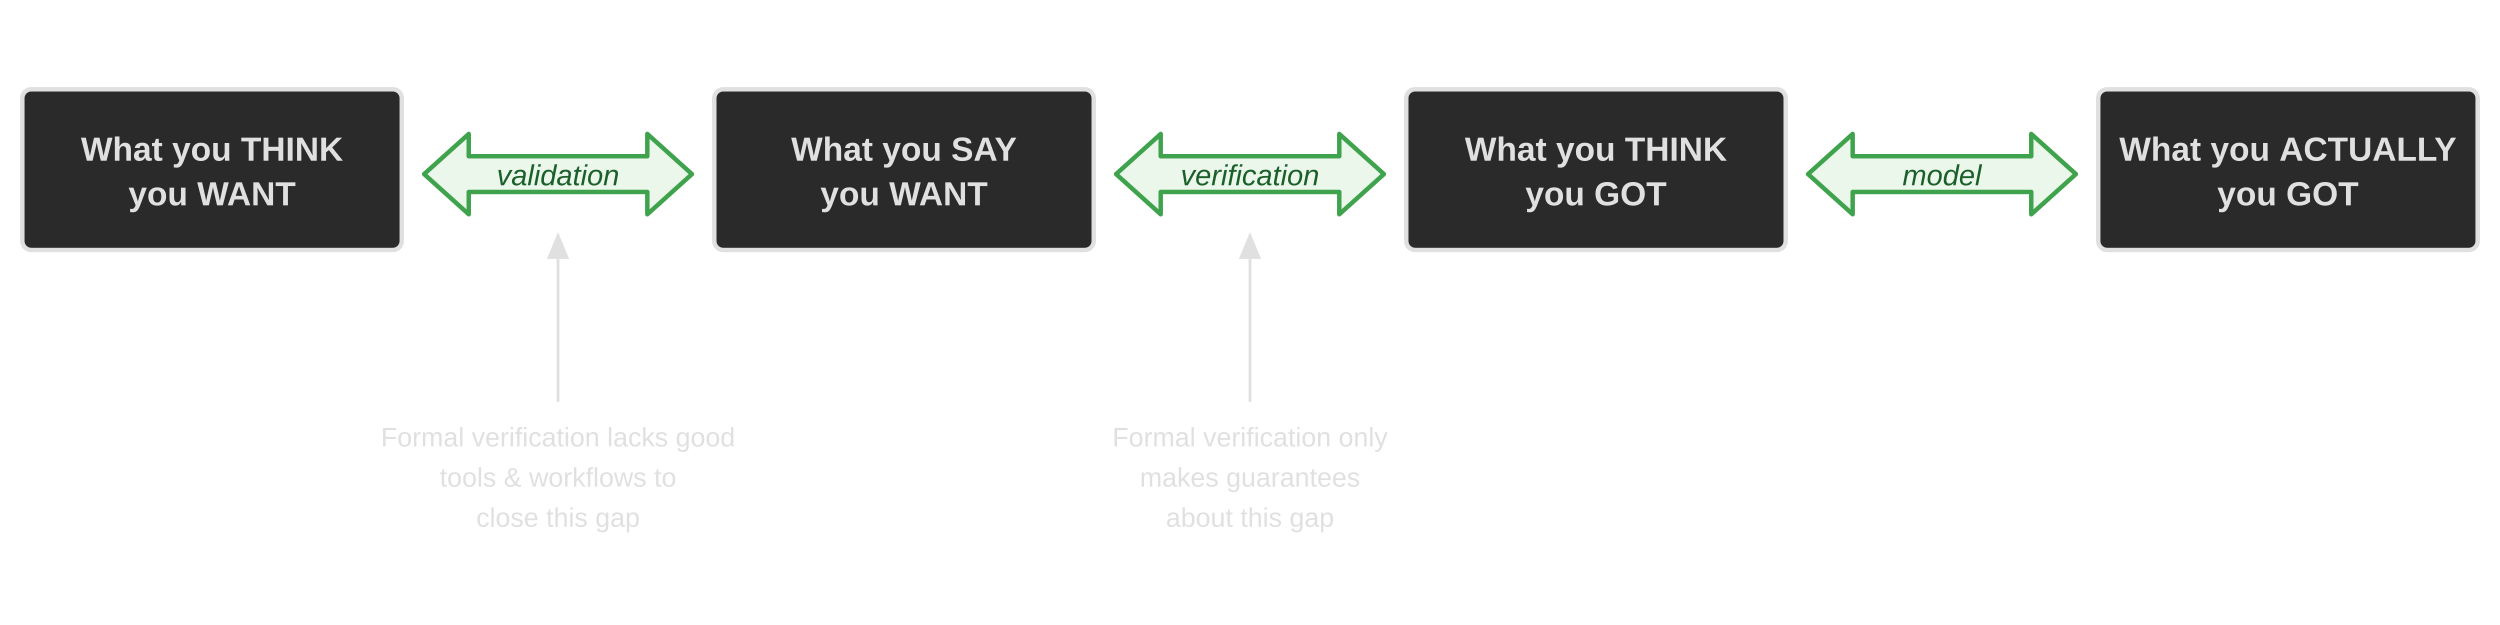
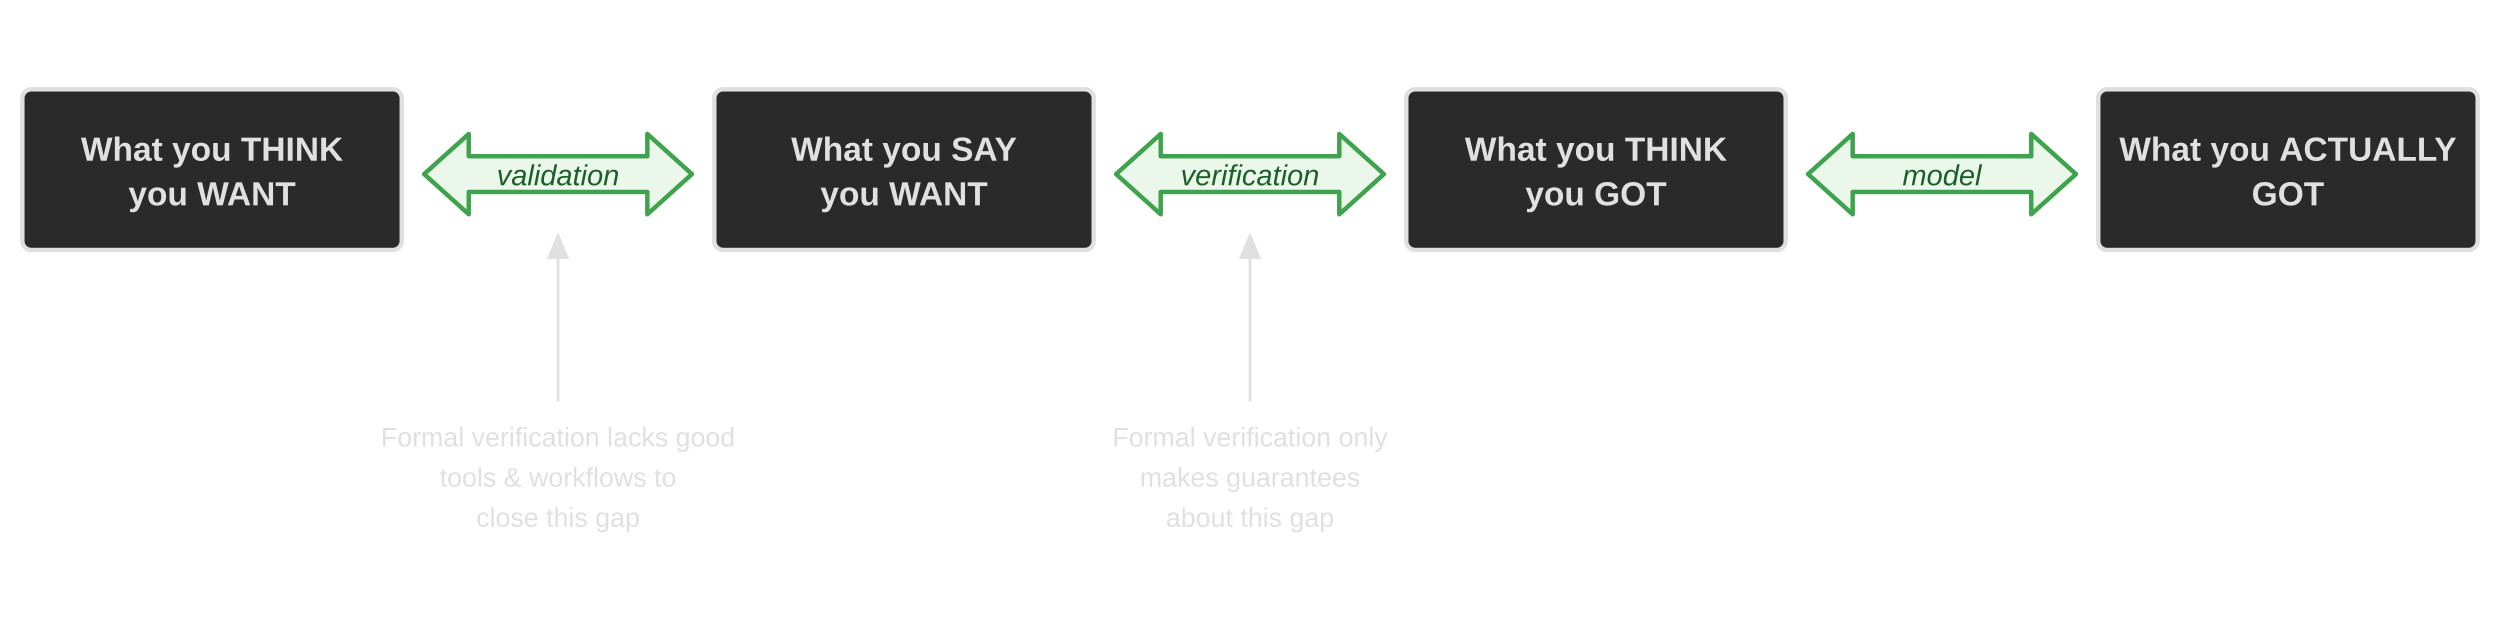
<svg xmlns="http://www.w3.org/2000/svg" viewBox="0 0 1120 280" font-family="-apple-system, 'Helvetica Neue', Arial, sans-serif">
  <defs>
    <symbol id="dblArrow" viewBox="0 0 120 48" overflow="visible">
      <polygon points="0,24 20,6 20,16 100,16 100,6 120,24 100,42 100,32 20,32 20,42" fill="#eaf7ea" stroke="#3fa34d" stroke-width="2" stroke-linejoin="round" />
    </symbol>
  </defs>
  <style>
    .box       { fill: #2a2a2a; stroke: #e0e0e0; stroke-width: 2; }
    .boxText   { font-size: 15px; fill: #e0e0e0; font-weight: 600; text-anchor: middle; }
    .boxEm     { font-weight: 800; }
    .arrowText { font-size: 13px; fill: #1b5f2a; font-style: italic; text-anchor: middle; }
    .callout   { font-size: 12px; fill: #e0e0e0; text-anchor: middle; }
    .pointer   { stroke: #e0e0e0; stroke-width: 1.25; fill: none; }
  </style>
  <rect class="box" x="10" y="40" width="170" height="72" rx="4" />
  <text class="boxText" x="95" y="72">What you <tspan class="boxEm">THINK</tspan>
  </text>
  <text class="boxText" x="95" y="92">you <tspan class="boxEm">WANT</tspan>
  </text>
  <use href="#dblArrow" x="190" y="54" width="120" height="48" />
  <text class="arrowText" x="250" y="83">validation</text>
  <rect class="box" x="320" y="40" width="170" height="72" rx="4" />
  <text class="boxText" x="405" y="72">What you <tspan class="boxEm">SAY</tspan>
  </text>
  <text class="boxText" x="405" y="92">you <tspan class="boxEm">WANT</tspan>
  </text>
  <use href="#dblArrow" x="500" y="54" width="120" height="48" />
  <text class="arrowText" x="560" y="83">verification</text>
  <rect class="box" x="630" y="40" width="170" height="72" rx="4" />
  <text class="boxText" x="715" y="72">What you <tspan class="boxEm">THINK</tspan>
  </text>
  <text class="boxText" x="715" y="92">you <tspan class="boxEm">GOT</tspan>
  </text>
  <use href="#dblArrow" x="810" y="54" width="120" height="48" />
  <text class="arrowText" x="870" y="83">model</text>
  <rect class="box" x="940" y="40" width="170" height="72" rx="4" />
  <text class="boxText" x="1025" y="72">What you <tspan class="boxEm">ACTUALLY</tspan>
  </text>
-   <text class="boxText" x="1025" y="92">you <tspan class="boxEm">GOT</tspan>
+   <text class="boxText" x="1025" y="92">
+     <tspan class="boxEm">GOT</tspan>
  </text>
  <path class="pointer" d="M 250 180 L 250 108" />
  <polygon points="250,104 245,116 255,116" fill="#e0e0e0" />
  <path class="pointer" d="M 560 180 L 560 108" />
  <polygon points="560,104 555,116 565,116" fill="#e0e0e0" />
  <text class="callout" x="250" y="200">Formal verification lacks good</text>
  <text class="callout" x="250" y="218">tools &amp; workflows to</text>
  <text class="callout" x="250" y="236">close this gap</text>
  <text class="callout" x="560" y="200">Formal verification only</text>
  <text class="callout" x="560" y="218">makes guarantees</text>
  <text class="callout" x="560" y="236">about this gap</text>
</svg>
